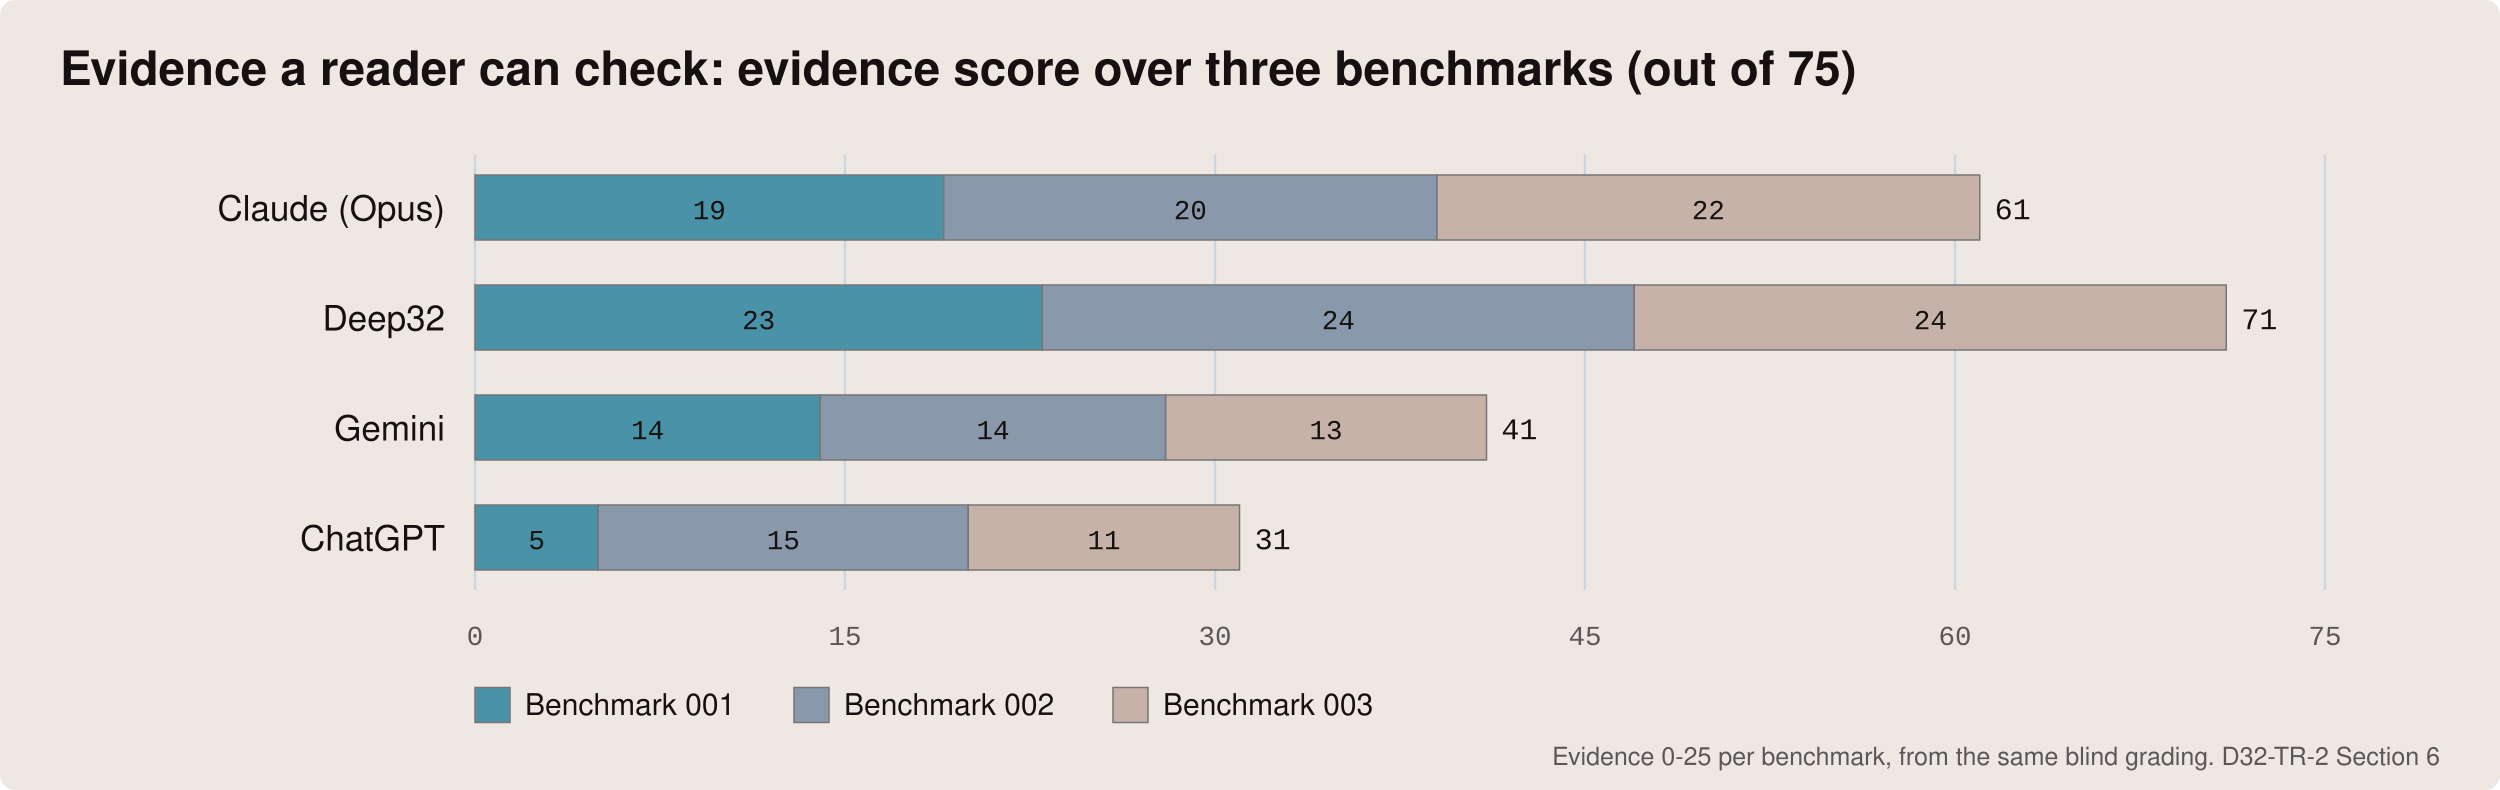
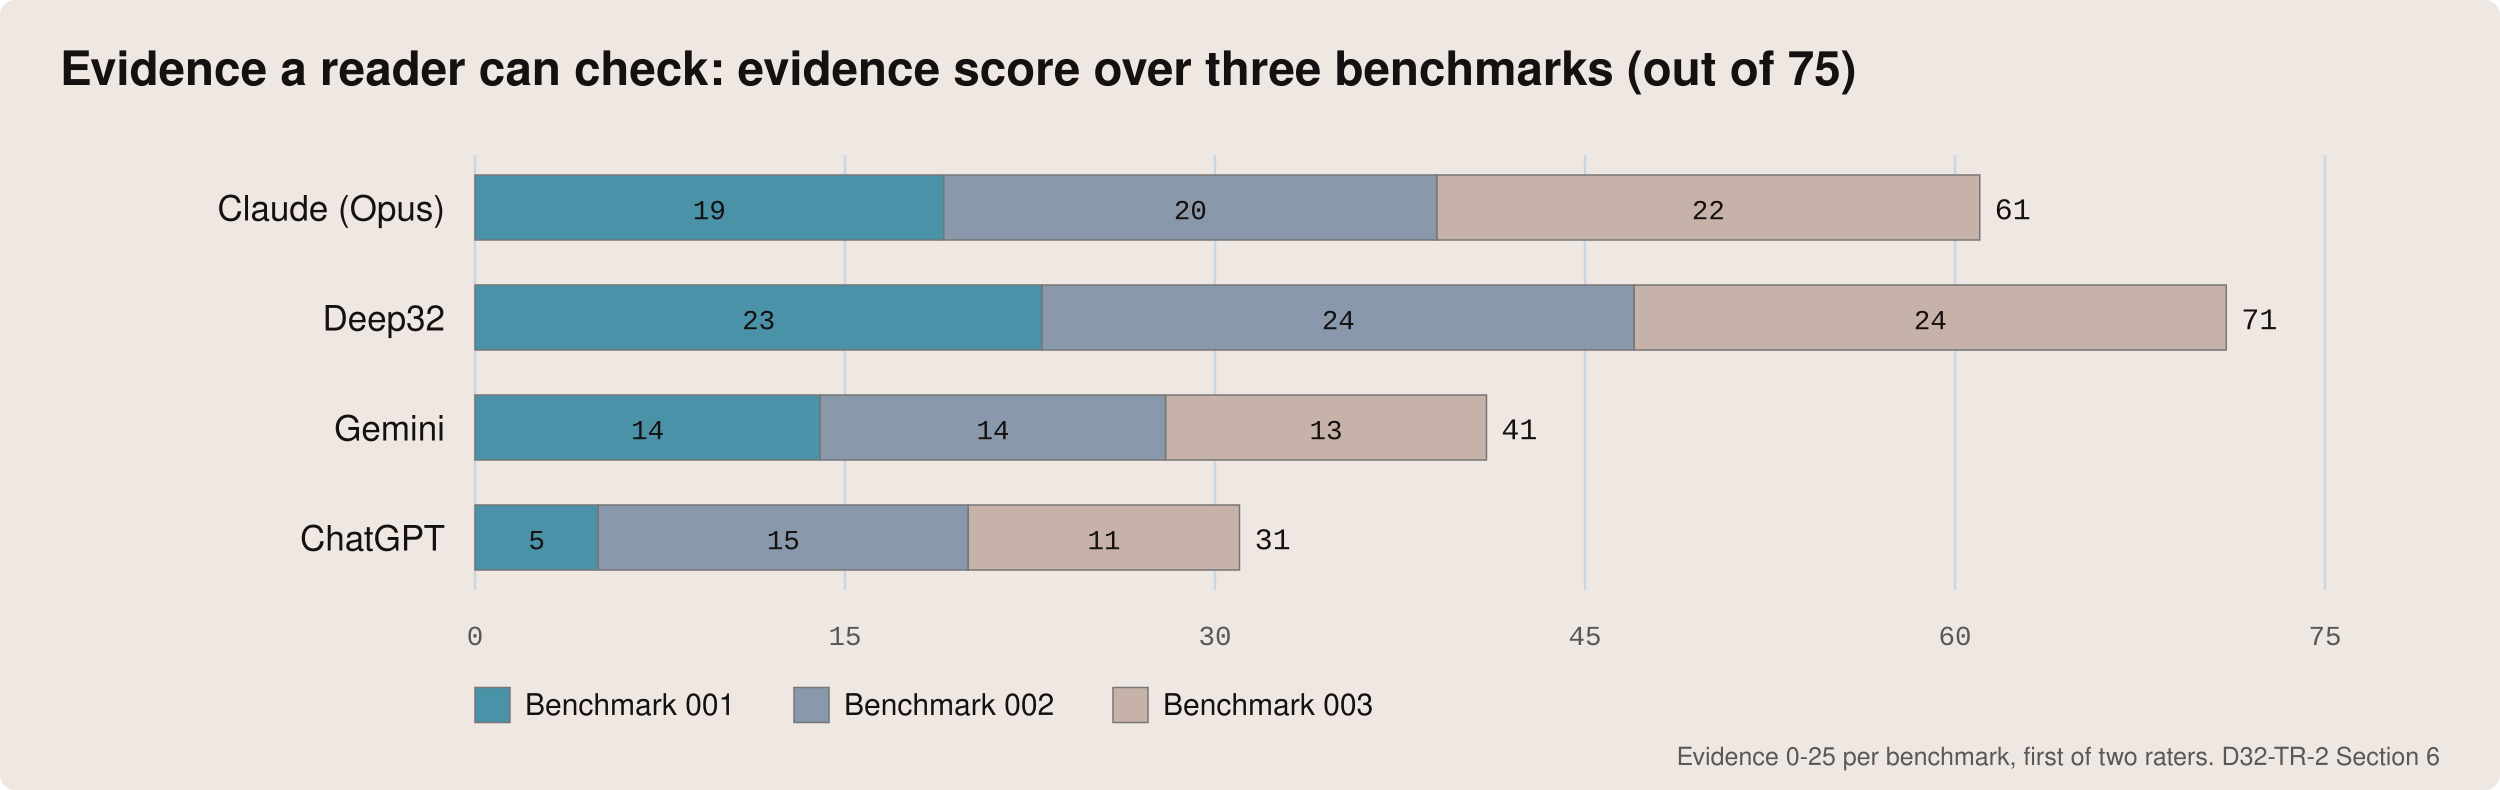
<svg xmlns="http://www.w3.org/2000/svg" width="1000" height="316" viewBox="0 0 1000 316" role="img" aria-labelledby="t d">
  <style>.s{font-family:Helvetica,Arial,'Liberation Sans','Nimbus Sans',sans-serif}.m{font-family:'Lucida Console','Lucida Sans Typewriter',Monaco,'Courier New',monospace}</style>
  <rect width="1000" height="316" rx="6" fill="#efe7e2" />
  <text x="24" y="34" class="s" font-size="19" text-anchor="start" font-weight="bold" fill="#141110">Evidence a reader can check: evidence score over three benchmarks (out of 75)</text>
  <line x1="190.0" y1="62" x2="190.0" y2="236" stroke="#cad7e2" stroke-width="1" />
  <text x="190.0" y="258" class="m" font-size="11" text-anchor="middle" font-weight="normal" fill="#585858">0</text>
  <line x1="338.0" y1="62" x2="338.0" y2="236" stroke="#cad7e2" stroke-width="1" />
  <text x="338.0" y="258" class="m" font-size="11" text-anchor="middle" font-weight="normal" fill="#585858">15</text>
  <line x1="486.0" y1="62" x2="486.0" y2="236" stroke="#cad7e2" stroke-width="1" />
  <text x="486.0" y="258" class="m" font-size="11" text-anchor="middle" font-weight="normal" fill="#585858">30</text>
  <line x1="634.0" y1="62" x2="634.0" y2="236" stroke="#cad7e2" stroke-width="1" />
  <text x="634.0" y="258" class="m" font-size="11" text-anchor="middle" font-weight="normal" fill="#585858">45</text>
  <line x1="782.0" y1="62" x2="782.0" y2="236" stroke="#cad7e2" stroke-width="1" />
  <text x="782.0" y="258" class="m" font-size="11" text-anchor="middle" font-weight="normal" fill="#585858">60</text>
  <line x1="930.0" y1="62" x2="930.0" y2="236" stroke="#cad7e2" stroke-width="1" />
  <text x="930.0" y="258" class="m" font-size="11" text-anchor="middle" font-weight="normal" fill="#585858">75</text>
  <text x="178" y="88.2" class="s" font-size="14" text-anchor="end" font-weight="normal" fill="#141110">Claude (Opus)</text>
  <rect x="190.0" y="70" width="187.5" height="26" fill="#4992a7" stroke="#767676" stroke-width="0.6" />
  <text x="283.733" y="87.68" class="m" font-size="11" text-anchor="middle" font-weight="normal" fill="#141110">19</text>
  <rect x="377.5" y="70" width="197.3" height="26" fill="#8998aa" stroke="#767676" stroke-width="0.6" />
  <text x="476.133" y="87.68" class="m" font-size="11" text-anchor="middle" font-weight="normal" fill="#141110">20</text>
  <rect x="574.8" y="70" width="217.1" height="26" fill="#c6b2a8" stroke="#767676" stroke-width="0.6" />
  <text x="683.333" y="87.68" class="m" font-size="11" text-anchor="middle" font-weight="normal" fill="#141110">22</text>
  <text x="797.867" y="87.68" class="m" font-size="12" text-anchor="start" font-weight="normal" fill="#141110">61</text>
  <text x="178" y="132.2" class="s" font-size="14" text-anchor="end" font-weight="normal" fill="#141110">Deep32</text>
  <rect x="190.0" y="114" width="226.9" height="26" fill="#4992a7" stroke="#767676" stroke-width="0.6" />
  <text x="303.467" y="131.68" class="m" font-size="11" text-anchor="middle" font-weight="normal" fill="#141110">23</text>
  <rect x="416.9" y="114" width="236.8" height="26" fill="#8998aa" stroke="#767676" stroke-width="0.6" />
  <text x="535.333" y="131.68" class="m" font-size="11" text-anchor="middle" font-weight="normal" fill="#141110">24</text>
  <rect x="653.7" y="114" width="236.8" height="26" fill="#c6b2a8" stroke="#767676" stroke-width="0.6" />
  <text x="772.133" y="131.68" class="m" font-size="11" text-anchor="middle" font-weight="normal" fill="#141110">24</text>
  <text x="896.533" y="131.68" class="m" font-size="12" text-anchor="start" font-weight="normal" fill="#141110">71</text>
  <text x="178" y="176.2" class="s" font-size="14" text-anchor="end" font-weight="normal" fill="#141110">Gemini</text>
  <rect x="190.0" y="158" width="138.1" height="26" fill="#4992a7" stroke="#767676" stroke-width="0.6" />
  <text x="259.067" y="175.68" class="m" font-size="11" text-anchor="middle" font-weight="normal" fill="#141110">14</text>
  <rect x="328.1" y="158" width="138.1" height="26" fill="#8998aa" stroke="#767676" stroke-width="0.6" />
  <text x="397.2" y="175.68" class="m" font-size="11" text-anchor="middle" font-weight="normal" fill="#141110">14</text>
  <rect x="466.3" y="158" width="128.3" height="26" fill="#c6b2a8" stroke="#767676" stroke-width="0.6" />
  <text x="530.4" y="175.68" class="m" font-size="11" text-anchor="middle" font-weight="normal" fill="#141110">13</text>
  <text x="600.533" y="175.68" class="m" font-size="12" text-anchor="start" font-weight="normal" fill="#141110">41</text>
  <text x="178" y="220.2" class="s" font-size="14" text-anchor="end" font-weight="normal" fill="#141110">ChatGPT</text>
  <rect x="190.0" y="202" width="49.3" height="26" fill="#4992a7" stroke="#767676" stroke-width="0.6" />
  <text x="214.667" y="219.68" class="m" font-size="11" text-anchor="middle" font-weight="normal" fill="#141110">5</text>
  <rect x="239.3" y="202" width="148.0" height="26" fill="#8998aa" stroke="#767676" stroke-width="0.6" />
  <text x="313.333" y="219.68" class="m" font-size="11" text-anchor="middle" font-weight="normal" fill="#141110">15</text>
  <rect x="387.3" y="202" width="108.5" height="26" fill="#c6b2a8" stroke="#767676" stroke-width="0.6" />
  <text x="441.6" y="219.68" class="m" font-size="11" text-anchor="middle" font-weight="normal" fill="#141110">11</text>
  <text x="501.867" y="219.68" class="m" font-size="12" text-anchor="start" font-weight="normal" fill="#141110">31</text>
  <rect x="190" y="275" width="14" height="14" fill="#4992a7" stroke="#767676" stroke-width="0.6" />
  <text x="210" y="286" class="s" font-size="12" text-anchor="start" font-weight="normal" fill="#141110">Benchmark 001</text>
  <rect x="317.6" y="275" width="14" height="14" fill="#8998aa" stroke="#767676" stroke-width="0.6" />
  <text x="337.6" y="286" class="s" font-size="12" text-anchor="start" font-weight="normal" fill="#141110">Benchmark 002</text>
  <rect x="445.2" y="275" width="14" height="14" fill="#c6b2a8" stroke="#767676" stroke-width="0.6" />
  <text x="465.2" y="286" class="s" font-size="12" text-anchor="start" font-weight="normal" fill="#141110">Benchmark 003</text>
-   <text x="976" y="306" class="s" font-size="10" text-anchor="end" font-weight="normal" fill="#585858">Evidence 0-25 per benchmark, from the same blind grading. D32-TR-2 Section 6</text>
+   <text x="976" y="306" class="s" font-size="10" text-anchor="end" font-weight="normal" fill="#585858">Evidence 0-25 per benchmark, first of two raters. D32-TR-2 Section 6</text>
</svg>
